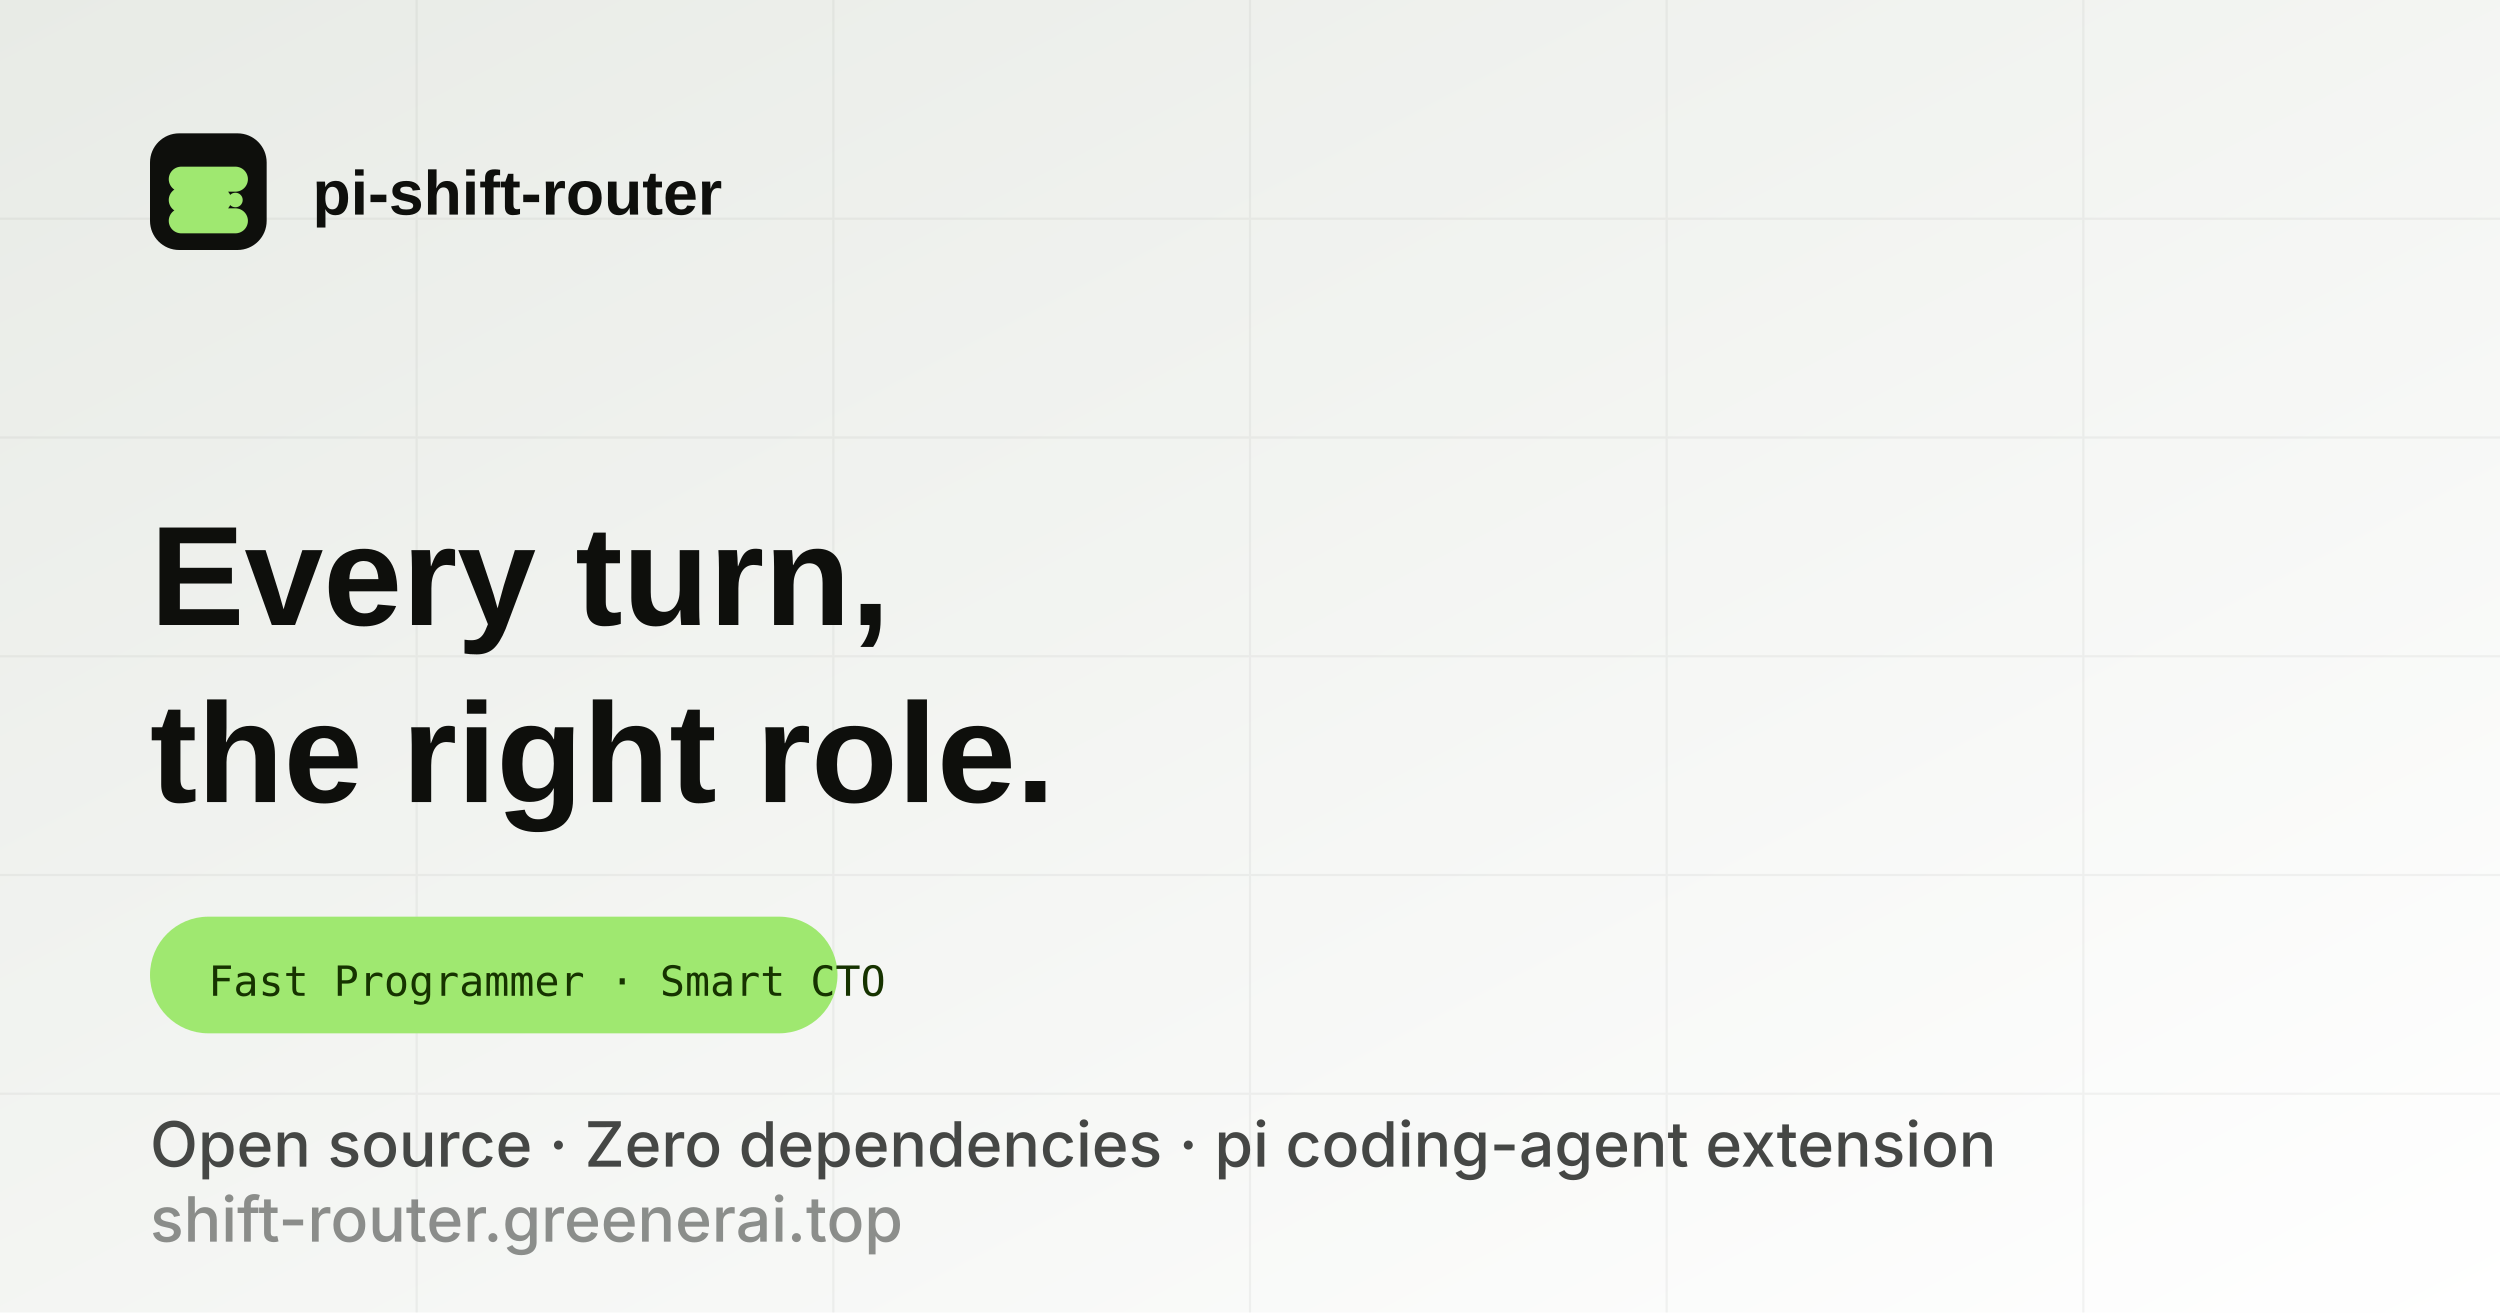
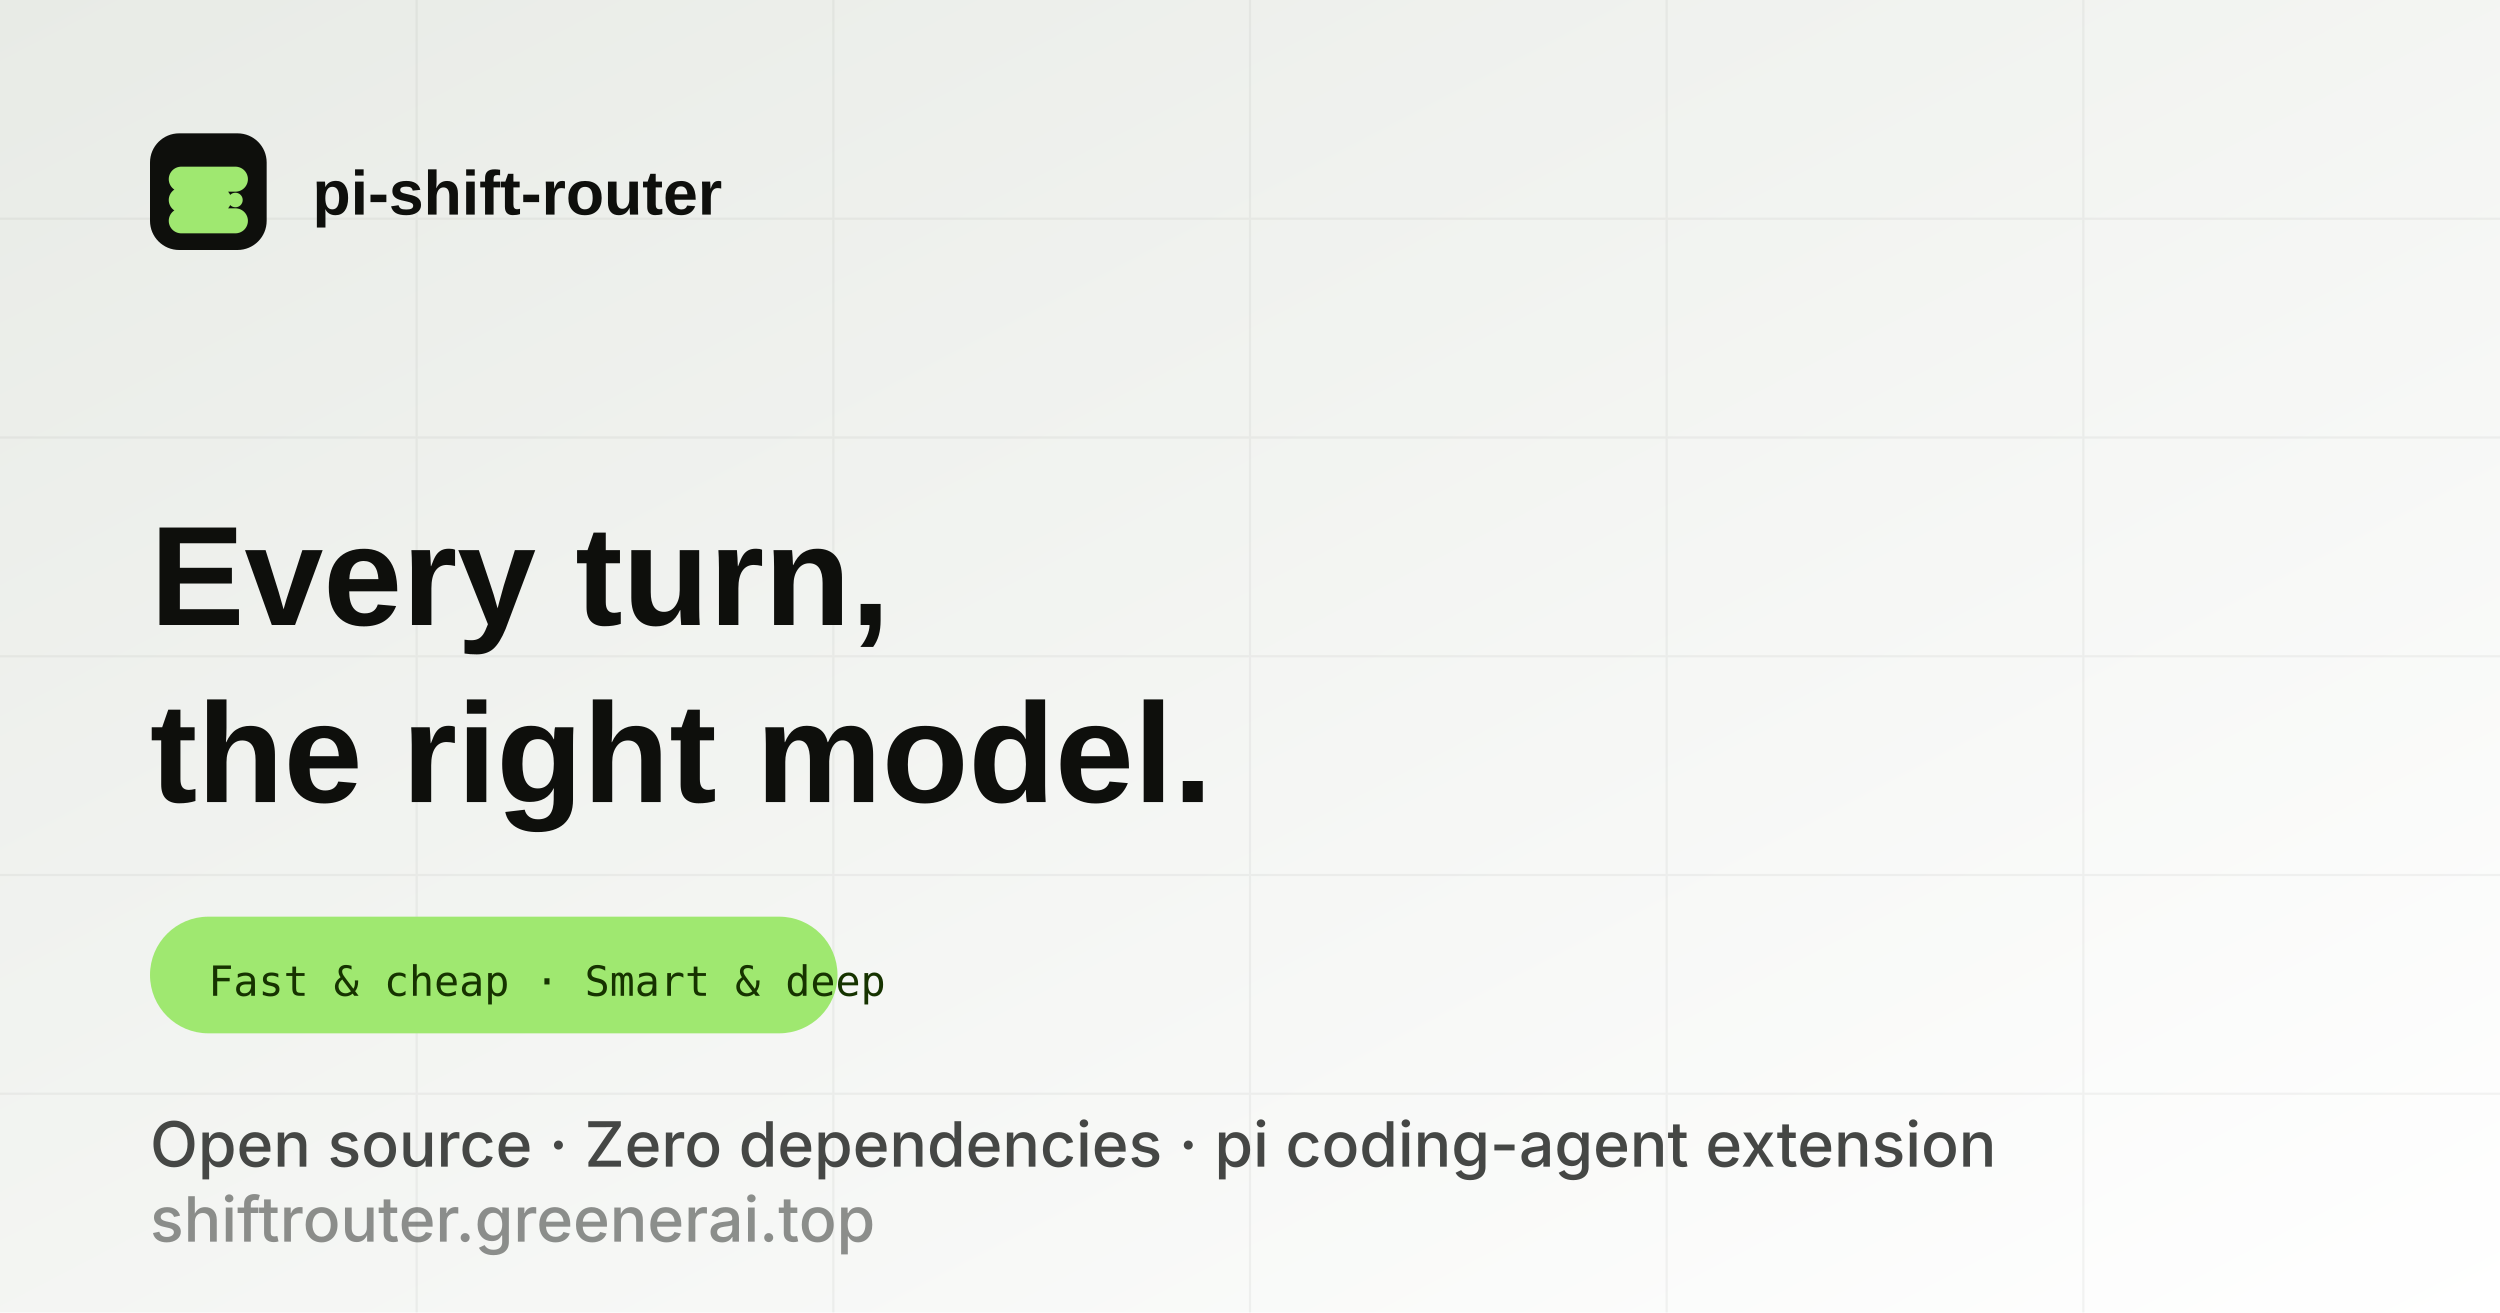
<svg xmlns="http://www.w3.org/2000/svg" width="1200" height="630" viewBox="0 0 1200 630">
  <defs>
    <linearGradient id="bg" x1="0" y1="0" x2="1" y2="1">
      <stop offset="0%" stop-color="#e8ebe6" />
      <stop offset="100%" stop-color="#ffffff" />
    </linearGradient>
    <style>
      .logo-line { stroke: #9fe870; stroke-width: 12; stroke-linecap: round; fill: none; }
      .logo-dot { fill: #9fe870; }
      .brand { font-family: Manrope, 'Helvetica Neue', Arial, sans-serif; font-weight: 800; font-size: 30px; fill: #0e0f0c; }
      .title { font-family: Manrope, 'Helvetica Neue', Arial, sans-serif; font-weight: 900; font-size: 68px; fill: #0e0f0c; }
      .sub { font-family: Inter, 'Helvetica Neue', Arial, sans-serif; font-weight: 500; font-size: 30px; fill: #454745; }
      .pill { font-family: 'JetBrains Mono', monospace; font-weight: 500; font-size: 20px; fill: #163300; }
      .pill-bg { fill: #9fe870; }
    </style>
  </defs>
  <rect width="1200" height="630" fill="url(#bg)" />
  <g opacity="0.05" stroke="#0e0f0c" stroke-width="1">
    <line x1="0" y1="105" x2="1200" y2="105" />
    <line x1="0" y1="210" x2="1200" y2="210" />
    <line x1="0" y1="315" x2="1200" y2="315" />
    <line x1="0" y1="420" x2="1200" y2="420" />
    <line x1="0" y1="525" x2="1200" y2="525" />
    <line x1="200" y1="0" x2="200" y2="630" />
    <line x1="400" y1="0" x2="400" y2="630" />
    <line x1="600" y1="0" x2="600" y2="630" />
    <line x1="800" y1="0" x2="800" y2="630" />
    <line x1="1000" y1="0" x2="1000" y2="630" />
  </g>
  <g transform="translate(72, 64)">
    <rect width="56" height="56" rx="14" fill="#0e0f0c" />
    <path class="logo-line" d="M15 22h26M15 32h18M15 42h26" />
    <circle class="logo-dot" cx="41" cy="32" r="3.5" />
  </g>
  <text class="brand" x="150" y="103">pi-shift-router</text>
  <text class="title" x="72" y="300">Every turn,</text>
-   <text class="title" x="72" y="385">the right role.</text>
+   <text class="title" x="72" y="385">the right model.</text>
  <rect class="pill-bg" x="72" y="440" width="330" height="56" rx="28" />
-   <text class="pill" x="100" y="478">Fast Programmer · Smart CTO</text>
+   <text class="pill" x="100" y="478">Fast &amp; cheap · Smart &amp; deep</text>
  <text class="sub" x="72" y="560">Open source · Zero dependencies · pi coding-agent extension</text>
-   <text class="sub" x="72" y="596" opacity="0.6">shift-router.greenerai.top</text>
+   <text class="sub" x="72" y="596" opacity="0.6">shiftrouter.greenerai.top</text>
</svg>
